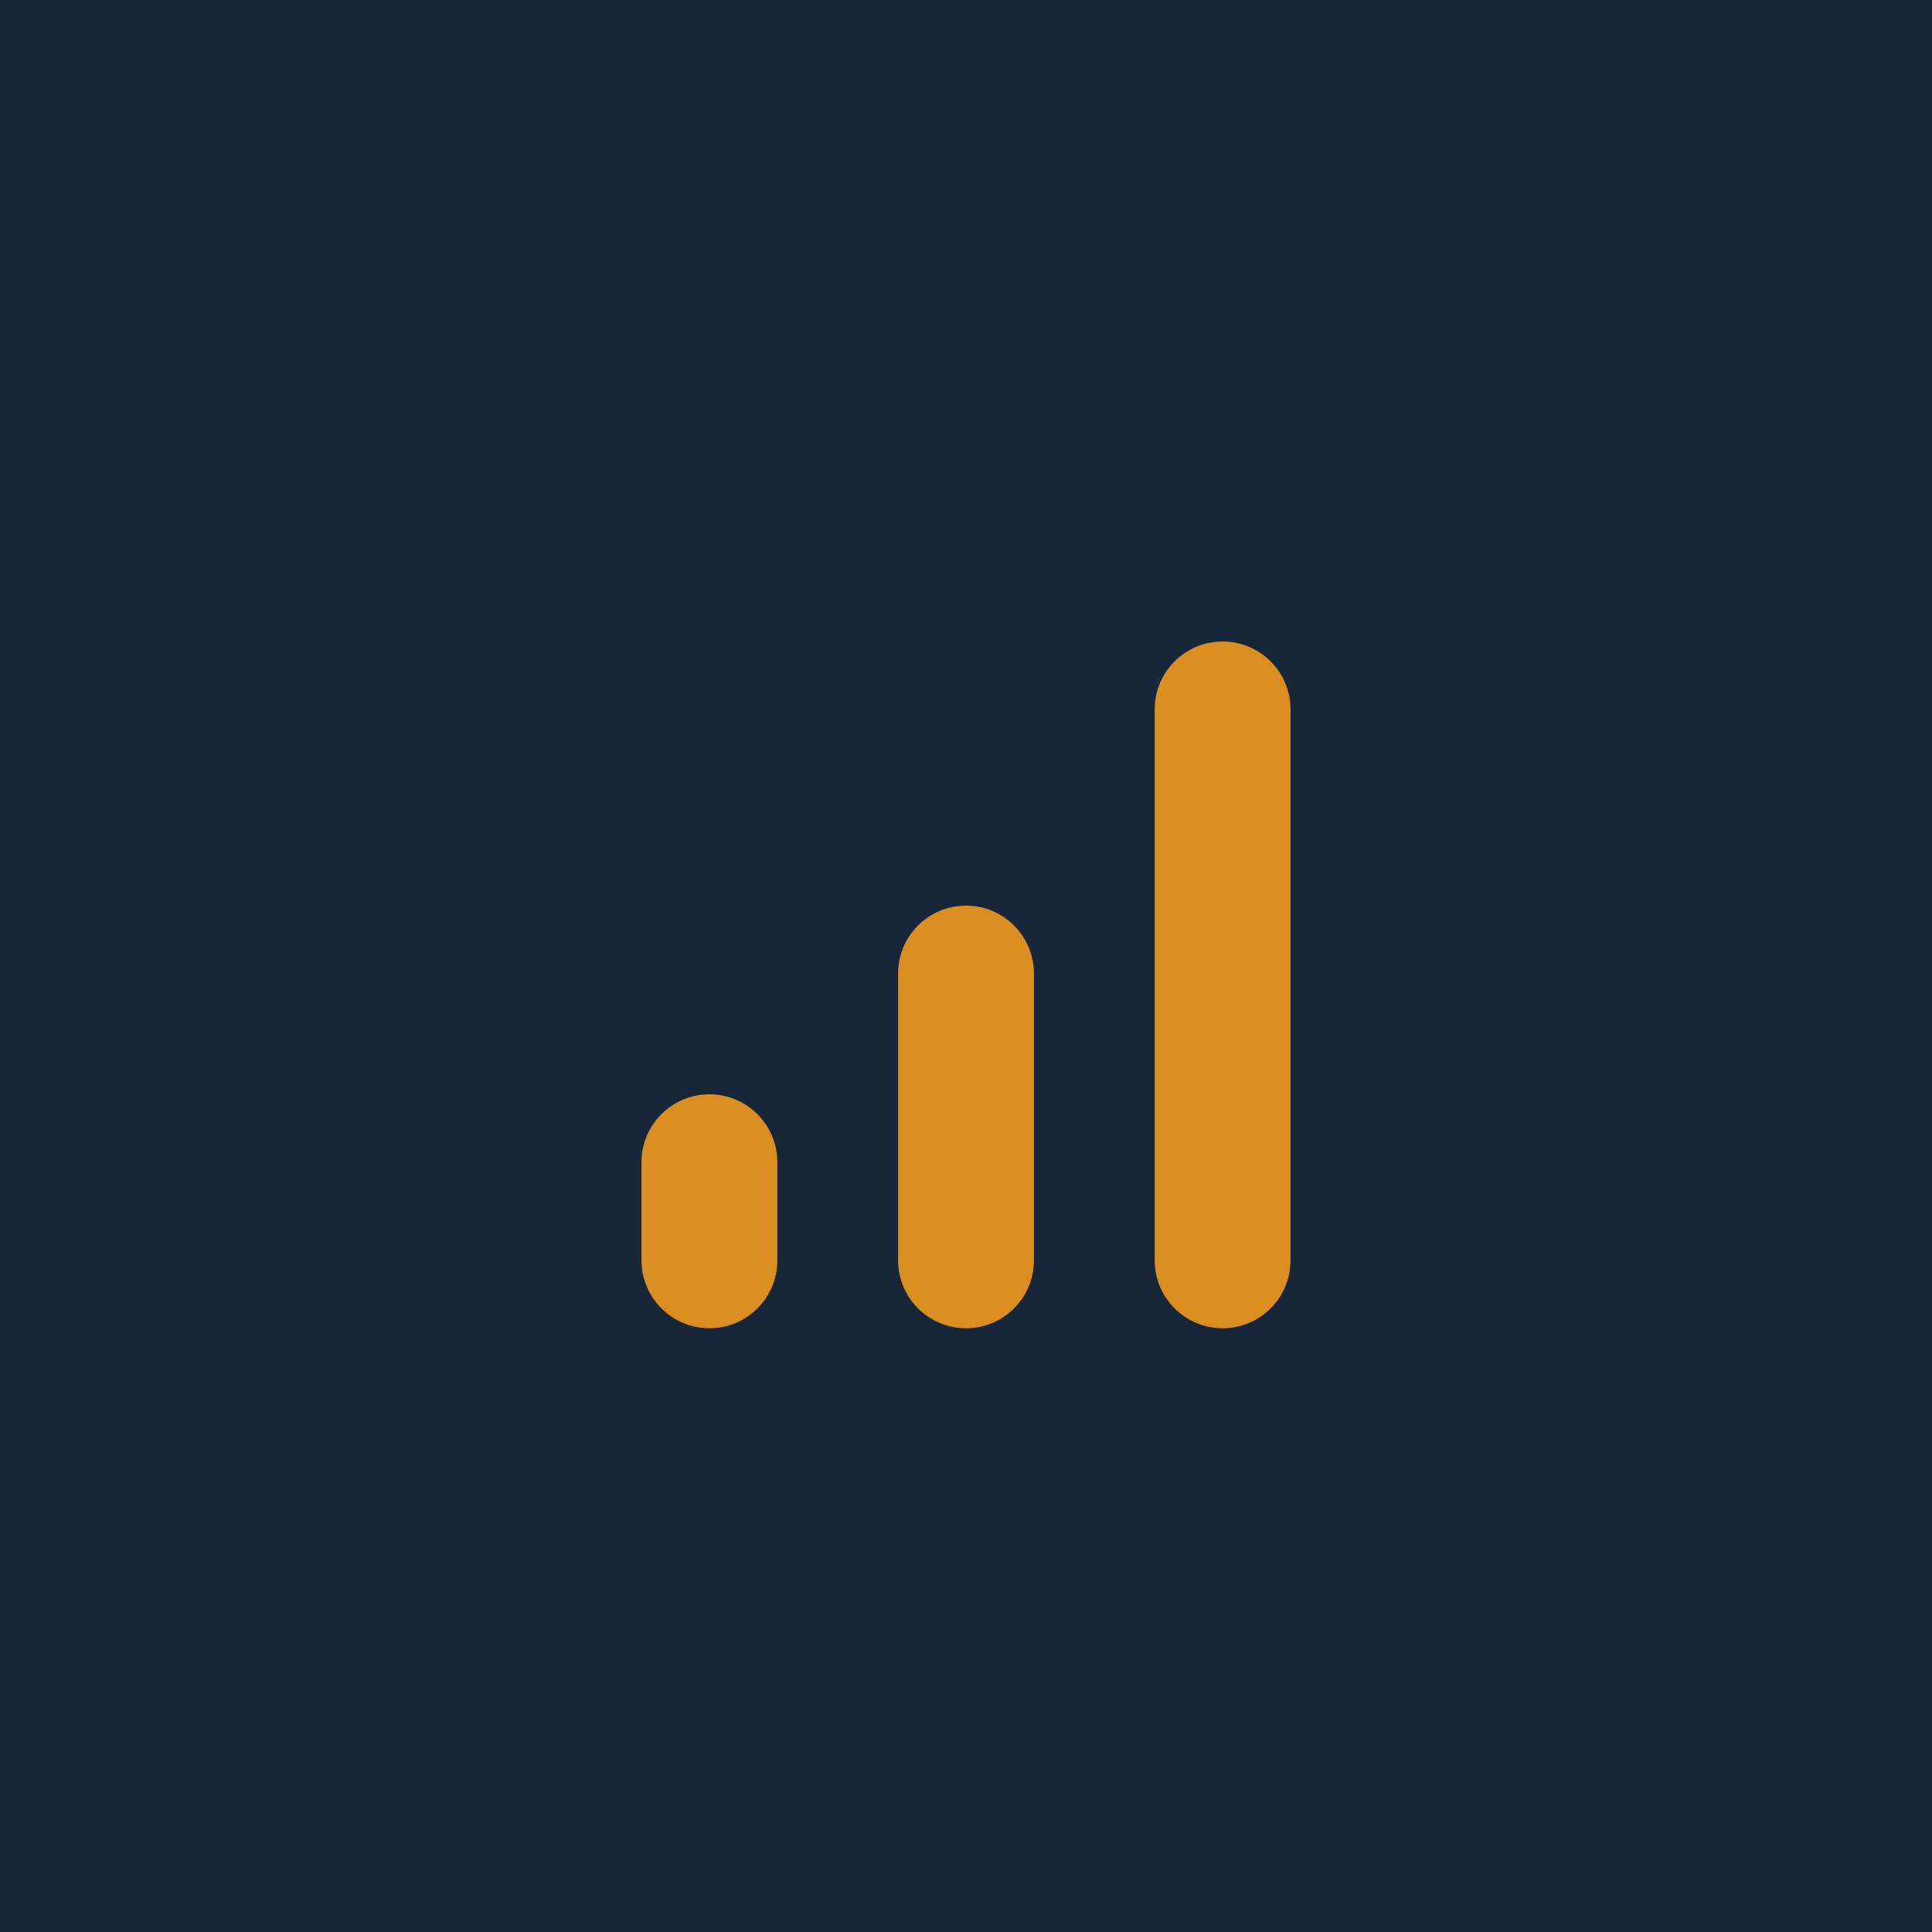
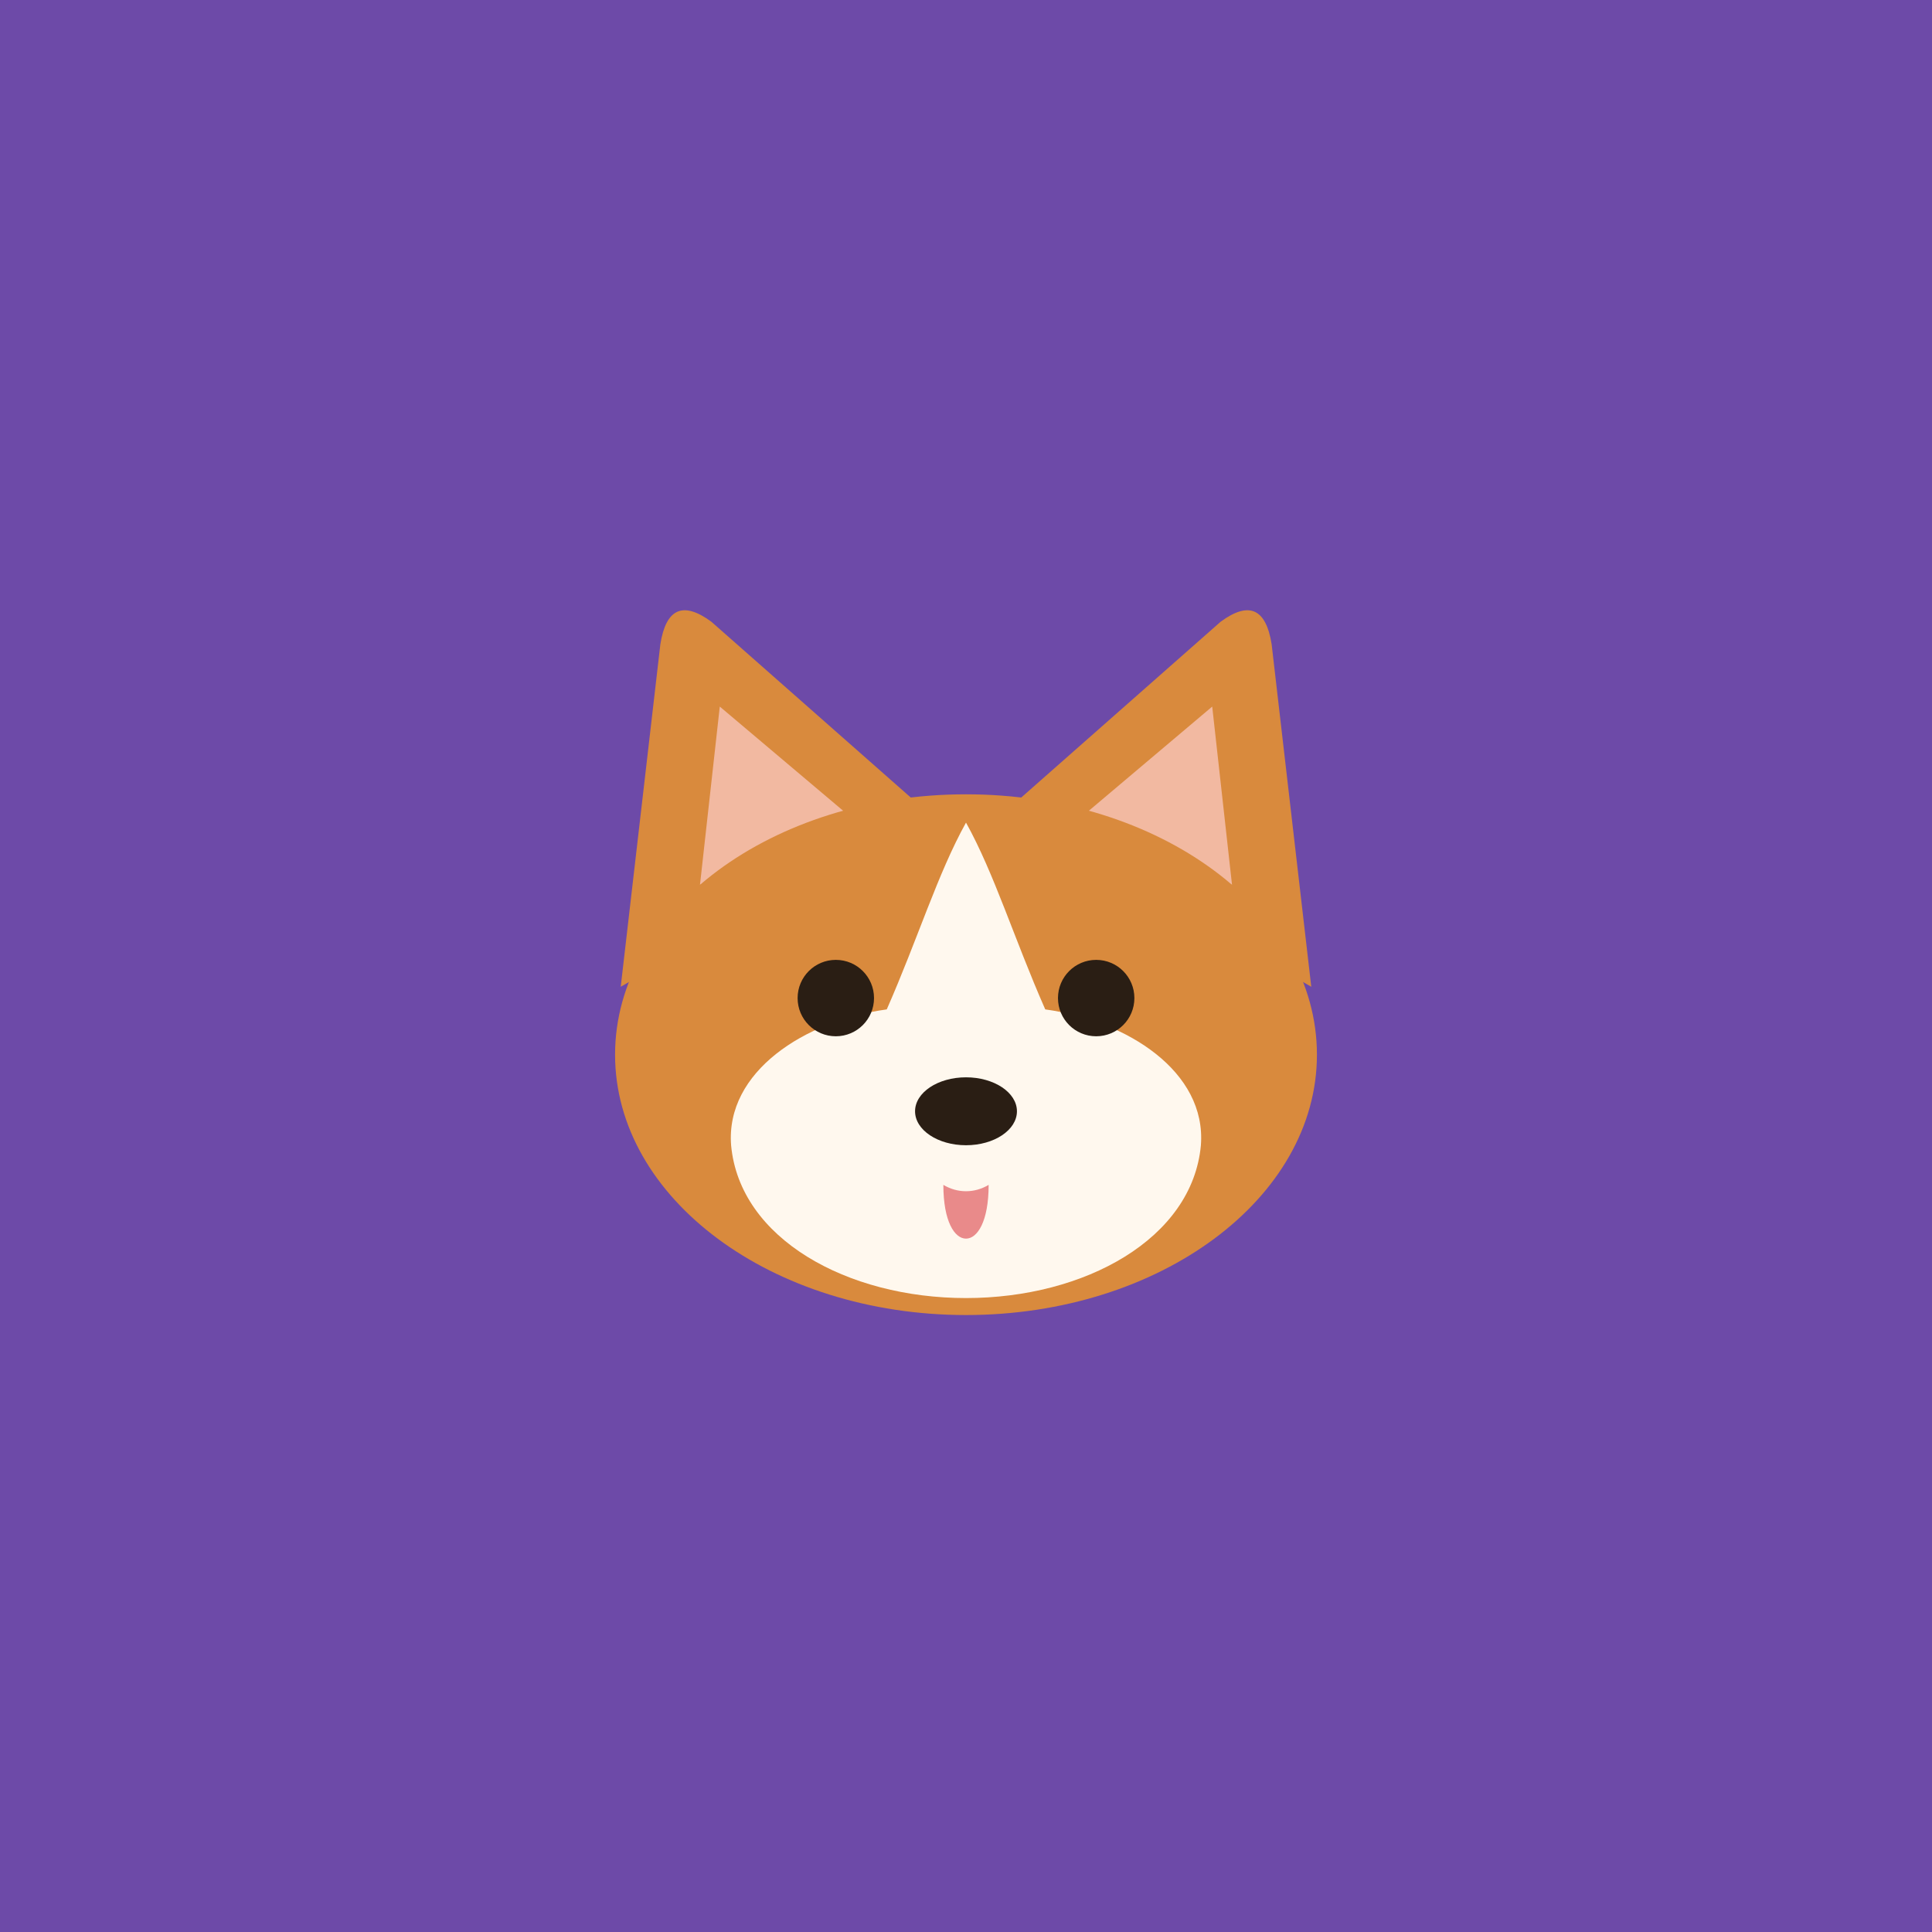
<svg xmlns="http://www.w3.org/2000/svg" viewBox="0 0 512 512">
-   <rect width="512" height="512" fill="#18263A" />
-   <rect x="170" y="290" width="36" height="62" rx="18" fill="#D98E1F" />
-   <rect x="238" y="240" width="36" height="112" rx="18" fill="#D98E1F" />
-   <rect x="306" y="170" width="36" height="182" rx="18" fill="#D98E1F" />
+   <rect width="512" height="512" fill="#6D4AA8" />
+   <g transform="translate(136 140) scale(7.5)">
+     <path fill="#D98A3D" d="M3.8 16.2 5.2 4.1Q5.5 2.2 7 3.3L14.6 10z" />
+     <path fill="#D98A3D" d="M28.2 16.2 26.8 4.1Q26.5 2.2 25 3.3L17.4 10z" />
+     <path fill="#F2B9A1" d="M6.6 12.6 7.3 6.3 11.8 10.1z" />
+     <path fill="#F2B9A1" d="M25.4 12.6 24.7 6.3 20.2 10.1z" />
+     <ellipse fill="#D98A3D" cx="16" cy="18.6" rx="12.4" ry="9.2" />
+     <path fill="#FFF8EE" d="M16 10.4c-1 1.8-1.7 4.1-2.8 6.6-2.9.4-5.7 2.2-5.5 4.8.3 3.3 4.1 5.4 8.3 5.4s8-2.1 8.3-5.4c.2-2.6-2.6-4.4-5.5-4.8-1.1-2.5-1.8-4.8-2.8-6.6z" />
+     <circle fill="#2A1E14" cx="11.4" cy="16.6" r="1.35" />
+     <circle fill="#2A1E14" cx="20.6" cy="16.6" r="1.35" />
+     <ellipse fill="#2A1E14" cx="16" cy="20.6" rx="1.8" ry="1.2" />
+     <path fill="#E98A8A" d="M15.2 23.2c0 1.3.4 1.9.8 1.9s.8-.6.8-1.9c-.5.3-1.1.3-1.6 0z" />
+   </g>
</svg>
